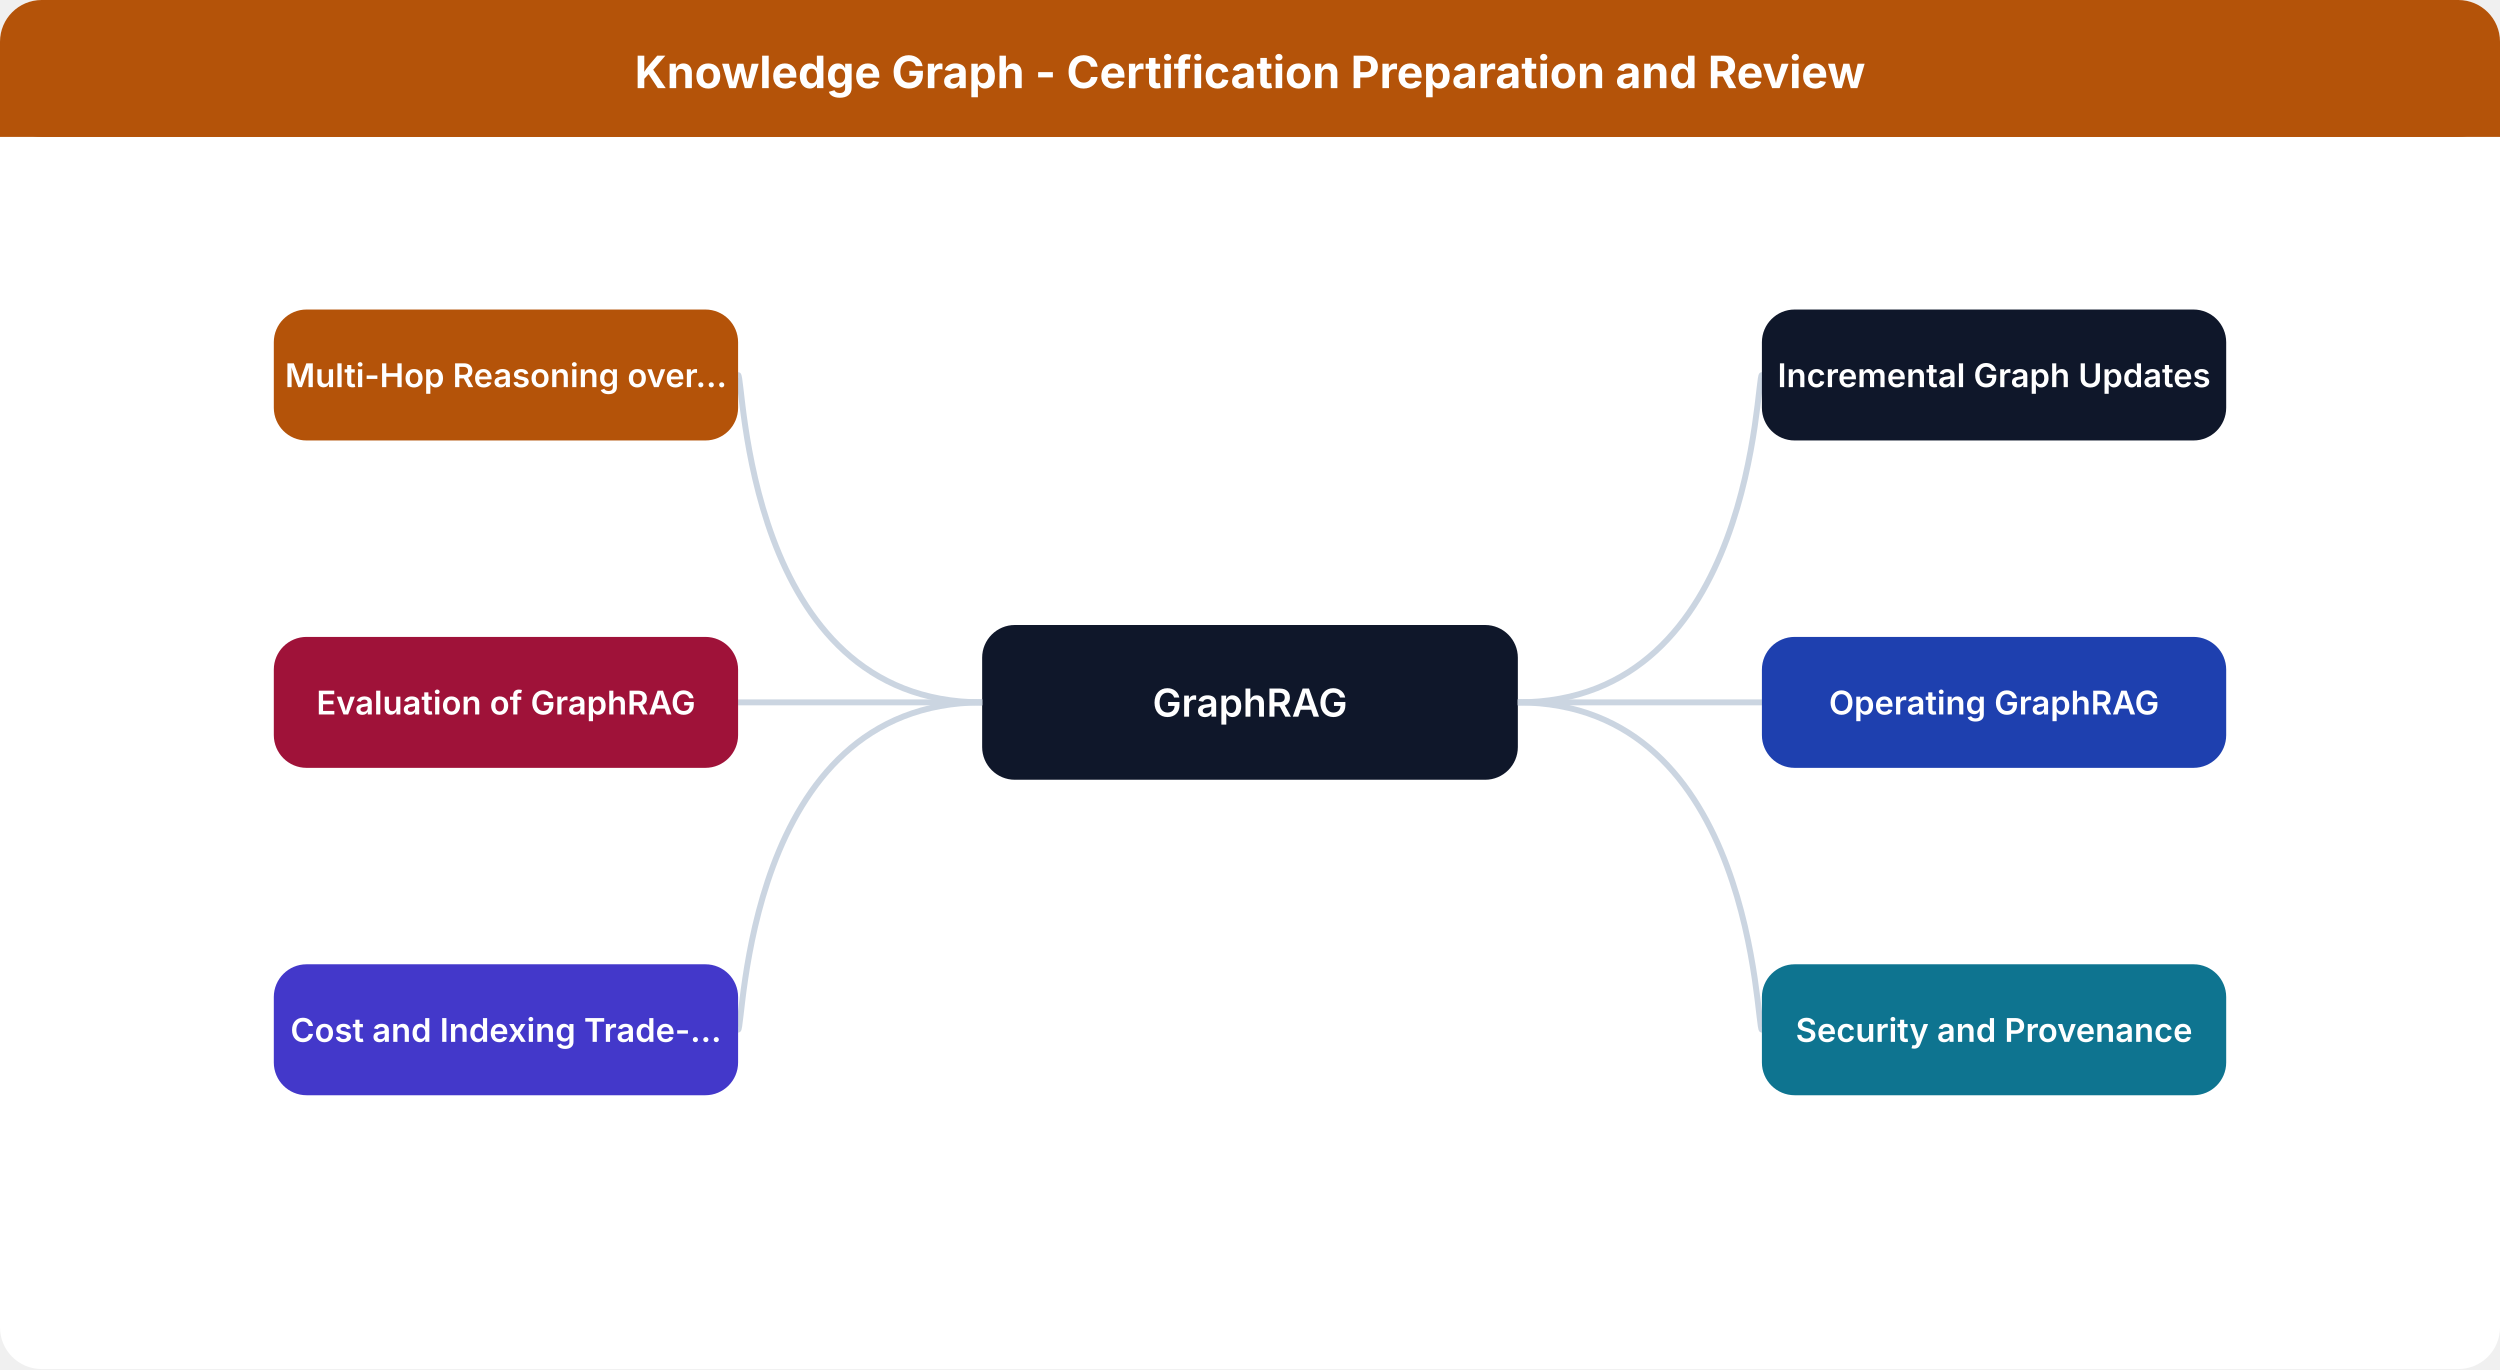
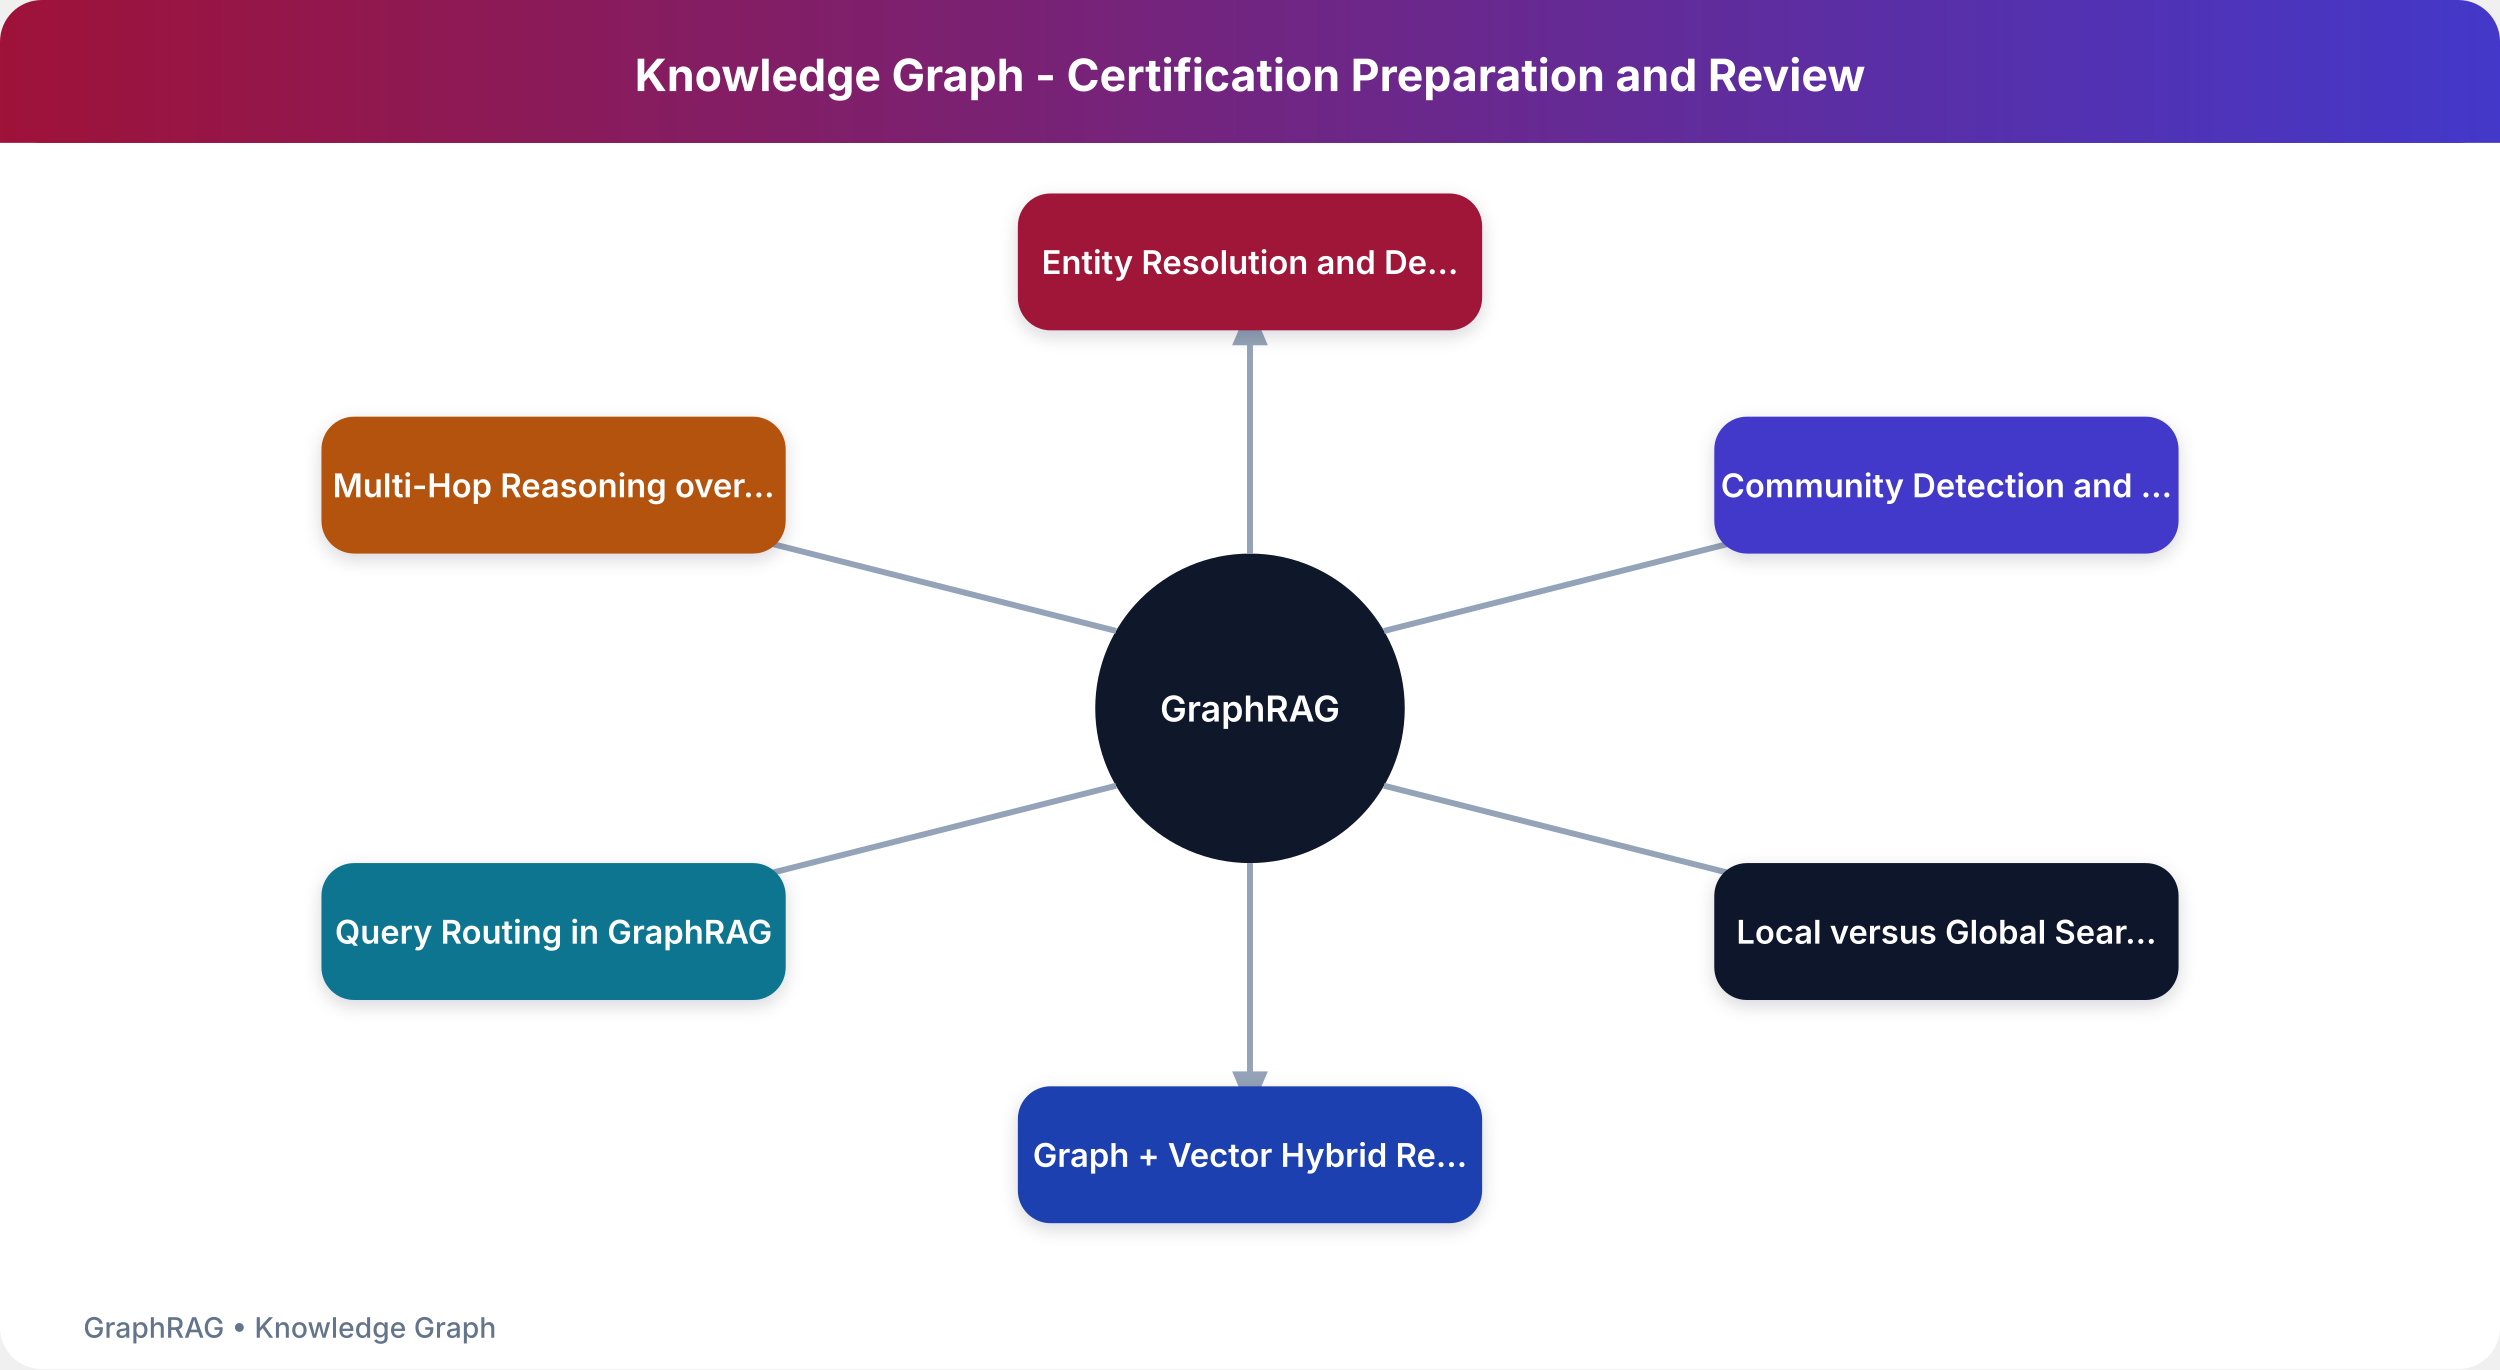
- <svg xmlns="http://www.w3.org/2000/svg" width="840" height="460" data-tpl="mindmap" data-pal="11-3" viewBox="0 0 840 460" font-family="Inter, Segoe UI, Arial, sans-serif">
+ <svg xmlns="http://www.w3.org/2000/svg" width="840" height="460" data-tpl="radial" data-pal="11-4" viewBox="0 0 840 460" font-family="Inter, Segoe UI, Arial, sans-serif">
  <defs>
    <marker id="ar" markerWidth="9" markerHeight="9" refX="7" refY="3" orient="auto">
      <path d="M0,0 L7,3 L0,6 z" fill="#94a3b8" />
    </marker>
    <marker id="arw" markerWidth="9" markerHeight="9" refX="7" refY="3" orient="auto">
      <path d="M0,0 L7,3 L0,6 z" fill="#ffffff" />
    </marker>
+     <filter id="sh" x="-20%" y="-20%" width="140%" height="140%">
+       <feDropShadow dx="0" dy="2" stdDeviation="3" flood-color="#0f172a" flood-opacity="0.16" />
+     </filter>
+   </defs>
+   <defs>
+     <linearGradient id="bna0098b0" x1="0" y1="0" x2="1" y2="0">
+       <stop offset="0" stop-color="#9f1239" />
+       <stop offset="1" stop-color="#4338ca" />
+     </linearGradient>
  </defs>
  <rect width="840" height="460" rx="14" fill="#ffffff" />
-   <rect x="0" y="0" width="840" height="46" rx="14" fill="#b45309" />
-   <rect x="0" y="30" width="840" height="16" fill="#b45309" />
-   <text x="420" y="24" text-anchor="middle" font-size="15" font-weight="700" fill="#ffffff" dominant-baseline="middle">Knowledge Graph - Certification Preparation and Review</text>
-   <rect x="330" y="210" width="180" height="52" rx="11" fill="#0f172a" />
-   <text x="420" y="236" text-anchor="middle" font-size="13" font-weight="600" fill="#ffffff" dominant-baseline="middle">GraphRAG</text>
-   <path d="M330,236 C250,236 250,126 248,126" fill="none" stroke="#cbd5e1" stroke-width="2" />
-   <rect x="92" y="104" width="156" height="44" rx="11" fill="#b45309" />
-   <text x="170" y="126" text-anchor="middle" font-size="11" font-weight="600" fill="#ffffff" dominant-baseline="middle">Multi-Hop Reasoning over…</text>
-   <path d="M330,236 C250,236 250,236 248,236" fill="none" stroke="#cbd5e1" stroke-width="2" />
-   <rect x="92" y="214" width="156" height="44" rx="11" fill="#9f1239" />
-   <text x="170" y="236" text-anchor="middle" font-size="11" font-weight="600" fill="#ffffff" dominant-baseline="middle">Evaluation of GraphRAG</text>
-   <path d="M330,236 C250,236 250,346 248,346" fill="none" stroke="#cbd5e1" stroke-width="2" />
-   <rect x="92" y="324" width="156" height="44" rx="11" fill="#4338ca" />
-   <text x="170" y="346" text-anchor="middle" font-size="11" font-weight="600" fill="#ffffff" dominant-baseline="middle">Cost and Indexing Trade-…</text>
-   <path d="M510,236 C590,236 590,126 592,126" fill="none" stroke="#cbd5e1" stroke-width="2" />
-   <rect x="592" y="104" width="156" height="44" rx="11" fill="#0f172a" />
-   <text x="670" y="126" text-anchor="middle" font-size="11" font-weight="600" fill="#ffffff" dominant-baseline="middle">Incremental Graph Updates</text>
-   <path d="M510,236 C590,236 590,236 592,236" fill="none" stroke="#cbd5e1" stroke-width="2" />
-   <rect x="592" y="214" width="156" height="44" rx="11" fill="#1e40af" />
-   <text x="670" y="236" text-anchor="middle" font-size="11" font-weight="600" fill="#ffffff" dominant-baseline="middle">Operating GraphRAG</text>
-   <path d="M510,236 C590,236 590,346 592,346" fill="none" stroke="#cbd5e1" stroke-width="2" />
-   <rect x="592" y="324" width="156" height="44" rx="11" fill="#0e7490" />
-   <text x="670" y="346" text-anchor="middle" font-size="11" font-weight="600" fill="#ffffff" dominant-baseline="middle">Security and Provenance</text>
+   <rect x="0" y="0" width="840" height="48" rx="14" fill="url(#bna0098b0)" />
+   <rect x="0" y="32" width="840" height="16" fill="url(#bna0098b0)" />
+   <text x="420" y="25" text-anchor="middle" font-size="15" font-weight="700" fill="#ffffff" dominant-baseline="middle">Knowledge Graph - Certification Preparation and Review</text>
+   <circle cx="420.0" cy="238.0" r="52" fill="#0f172a" />
+   <text x="420" y="238" text-anchor="middle" font-size="12" font-weight="600" fill="#fff" dominant-baseline="middle">GraphRAG</text>
+   <line x1="420" y1="186" x2="420" y2="102" stroke="#94a3b8" stroke-width="2" marker-end="url(#ar)" />
+   <rect x="342" y="65" width="156" height="46" rx="11" fill="#9f1239" filter="url(#sh)" />
+   <text x="420" y="88" text-anchor="middle" font-size="11" font-weight="600" fill="#ffffff" dominant-baseline="middle">Entity Resolution and De…</text>
+   <line x1="465" y1="212" x2="631" y2="170" stroke="#94a3b8" stroke-width="2" marker-end="url(#ar)" />
+   <rect x="576" y="140" width="156" height="46" rx="11" fill="#4338ca" filter="url(#sh)" />
+   <text x="654" y="163" text-anchor="middle" font-size="11" font-weight="600" fill="#ffffff" dominant-baseline="middle">Community Detection and …</text>
+   <line x1="465" y1="264" x2="631" y2="306" stroke="#94a3b8" stroke-width="2" marker-end="url(#ar)" />
+   <rect x="576" y="290" width="156" height="46" rx="11" fill="#0f172a" filter="url(#sh)" />
+   <text x="654" y="313" text-anchor="middle" font-size="11" font-weight="600" fill="#ffffff" dominant-baseline="middle">Local versus Global Sear…</text>
+   <line x1="420" y1="290" x2="420" y2="374" stroke="#94a3b8" stroke-width="2" marker-end="url(#ar)" />
+   <rect x="342" y="365" width="156" height="46" rx="11" fill="#1e40af" filter="url(#sh)" />
+   <text x="420" y="388" text-anchor="middle" font-size="11" font-weight="600" fill="#ffffff" dominant-baseline="middle">Graph + Vector Hybrid Re…</text>
+   <line x1="375" y1="264" x2="209" y2="306" stroke="#94a3b8" stroke-width="2" marker-end="url(#ar)" />
+   <rect x="108" y="290" width="156" height="46" rx="11" fill="#0e7490" filter="url(#sh)" />
+   <text x="186" y="313" text-anchor="middle" font-size="11" font-weight="600" fill="#ffffff" dominant-baseline="middle">Query Routing in GraphRAG</text>
+   <line x1="375" y1="212" x2="209" y2="170" stroke="#94a3b8" stroke-width="2" marker-end="url(#ar)" />
+   <rect x="108" y="140" width="156" height="46" rx="11" fill="#b45309" filter="url(#sh)" />
+   <text x="186" y="163" text-anchor="middle" font-size="11" font-weight="600" fill="#ffffff" dominant-baseline="middle">Multi-Hop Reasoning over…</text>
+   <text x="28" y="446" text-anchor="start" font-size="9.5" font-weight="500" fill="#64748b" dominant-baseline="middle">GraphRAG  •  Knowledge Graph</text>
</svg>
